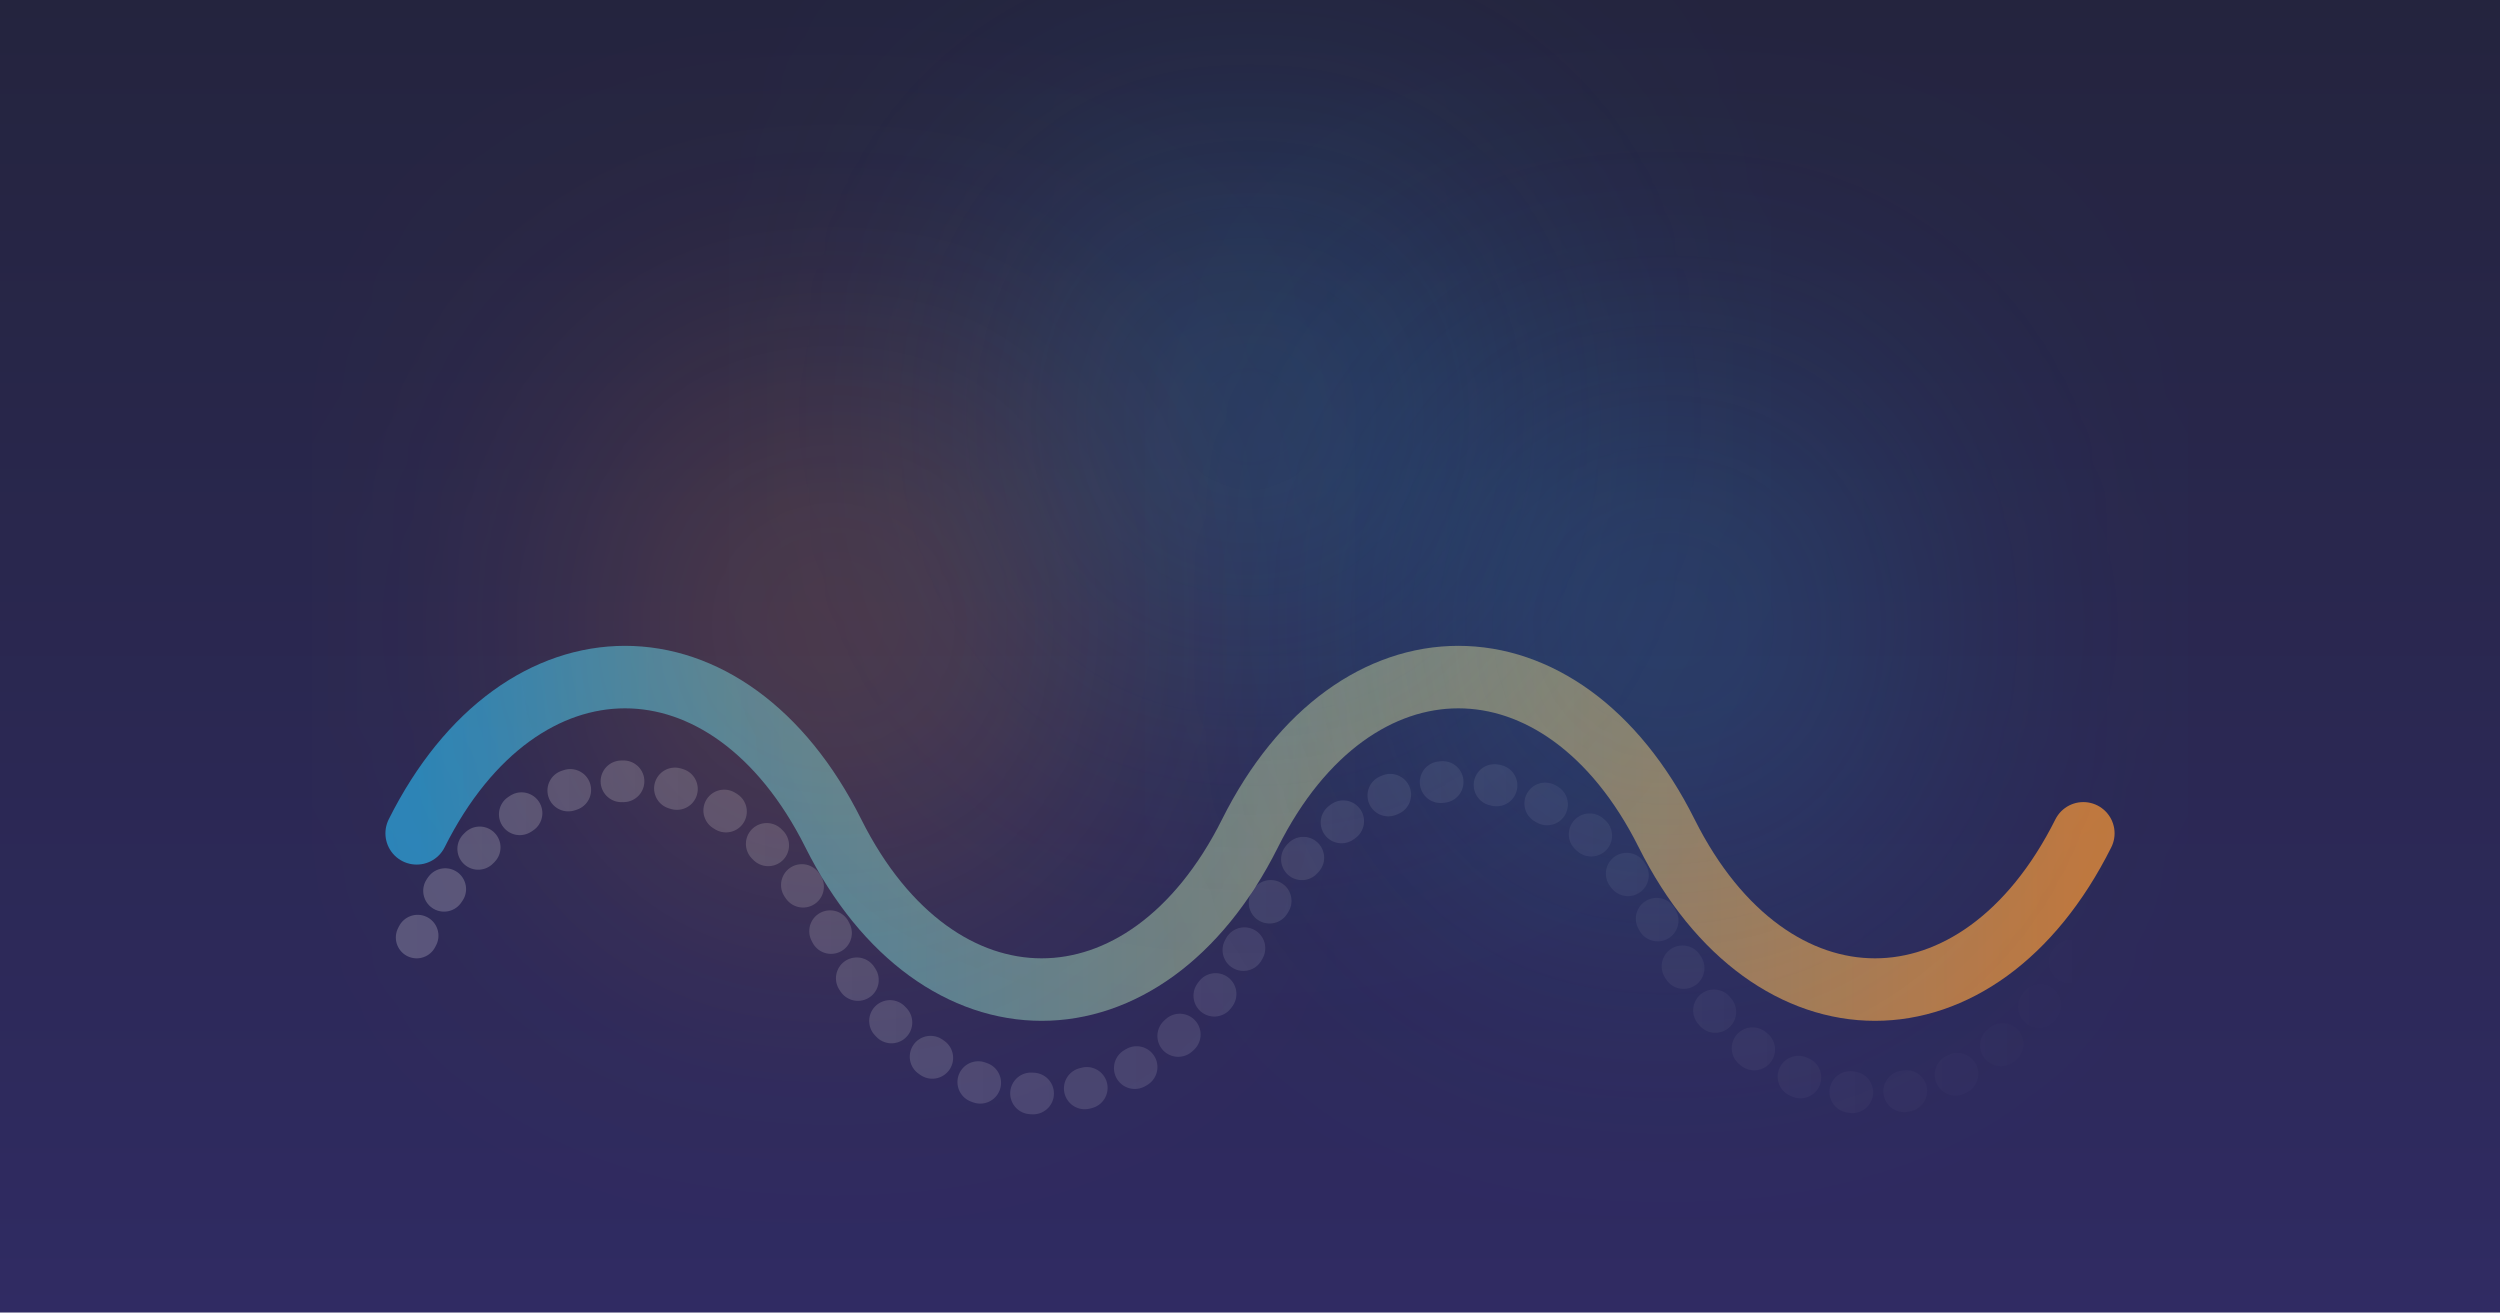
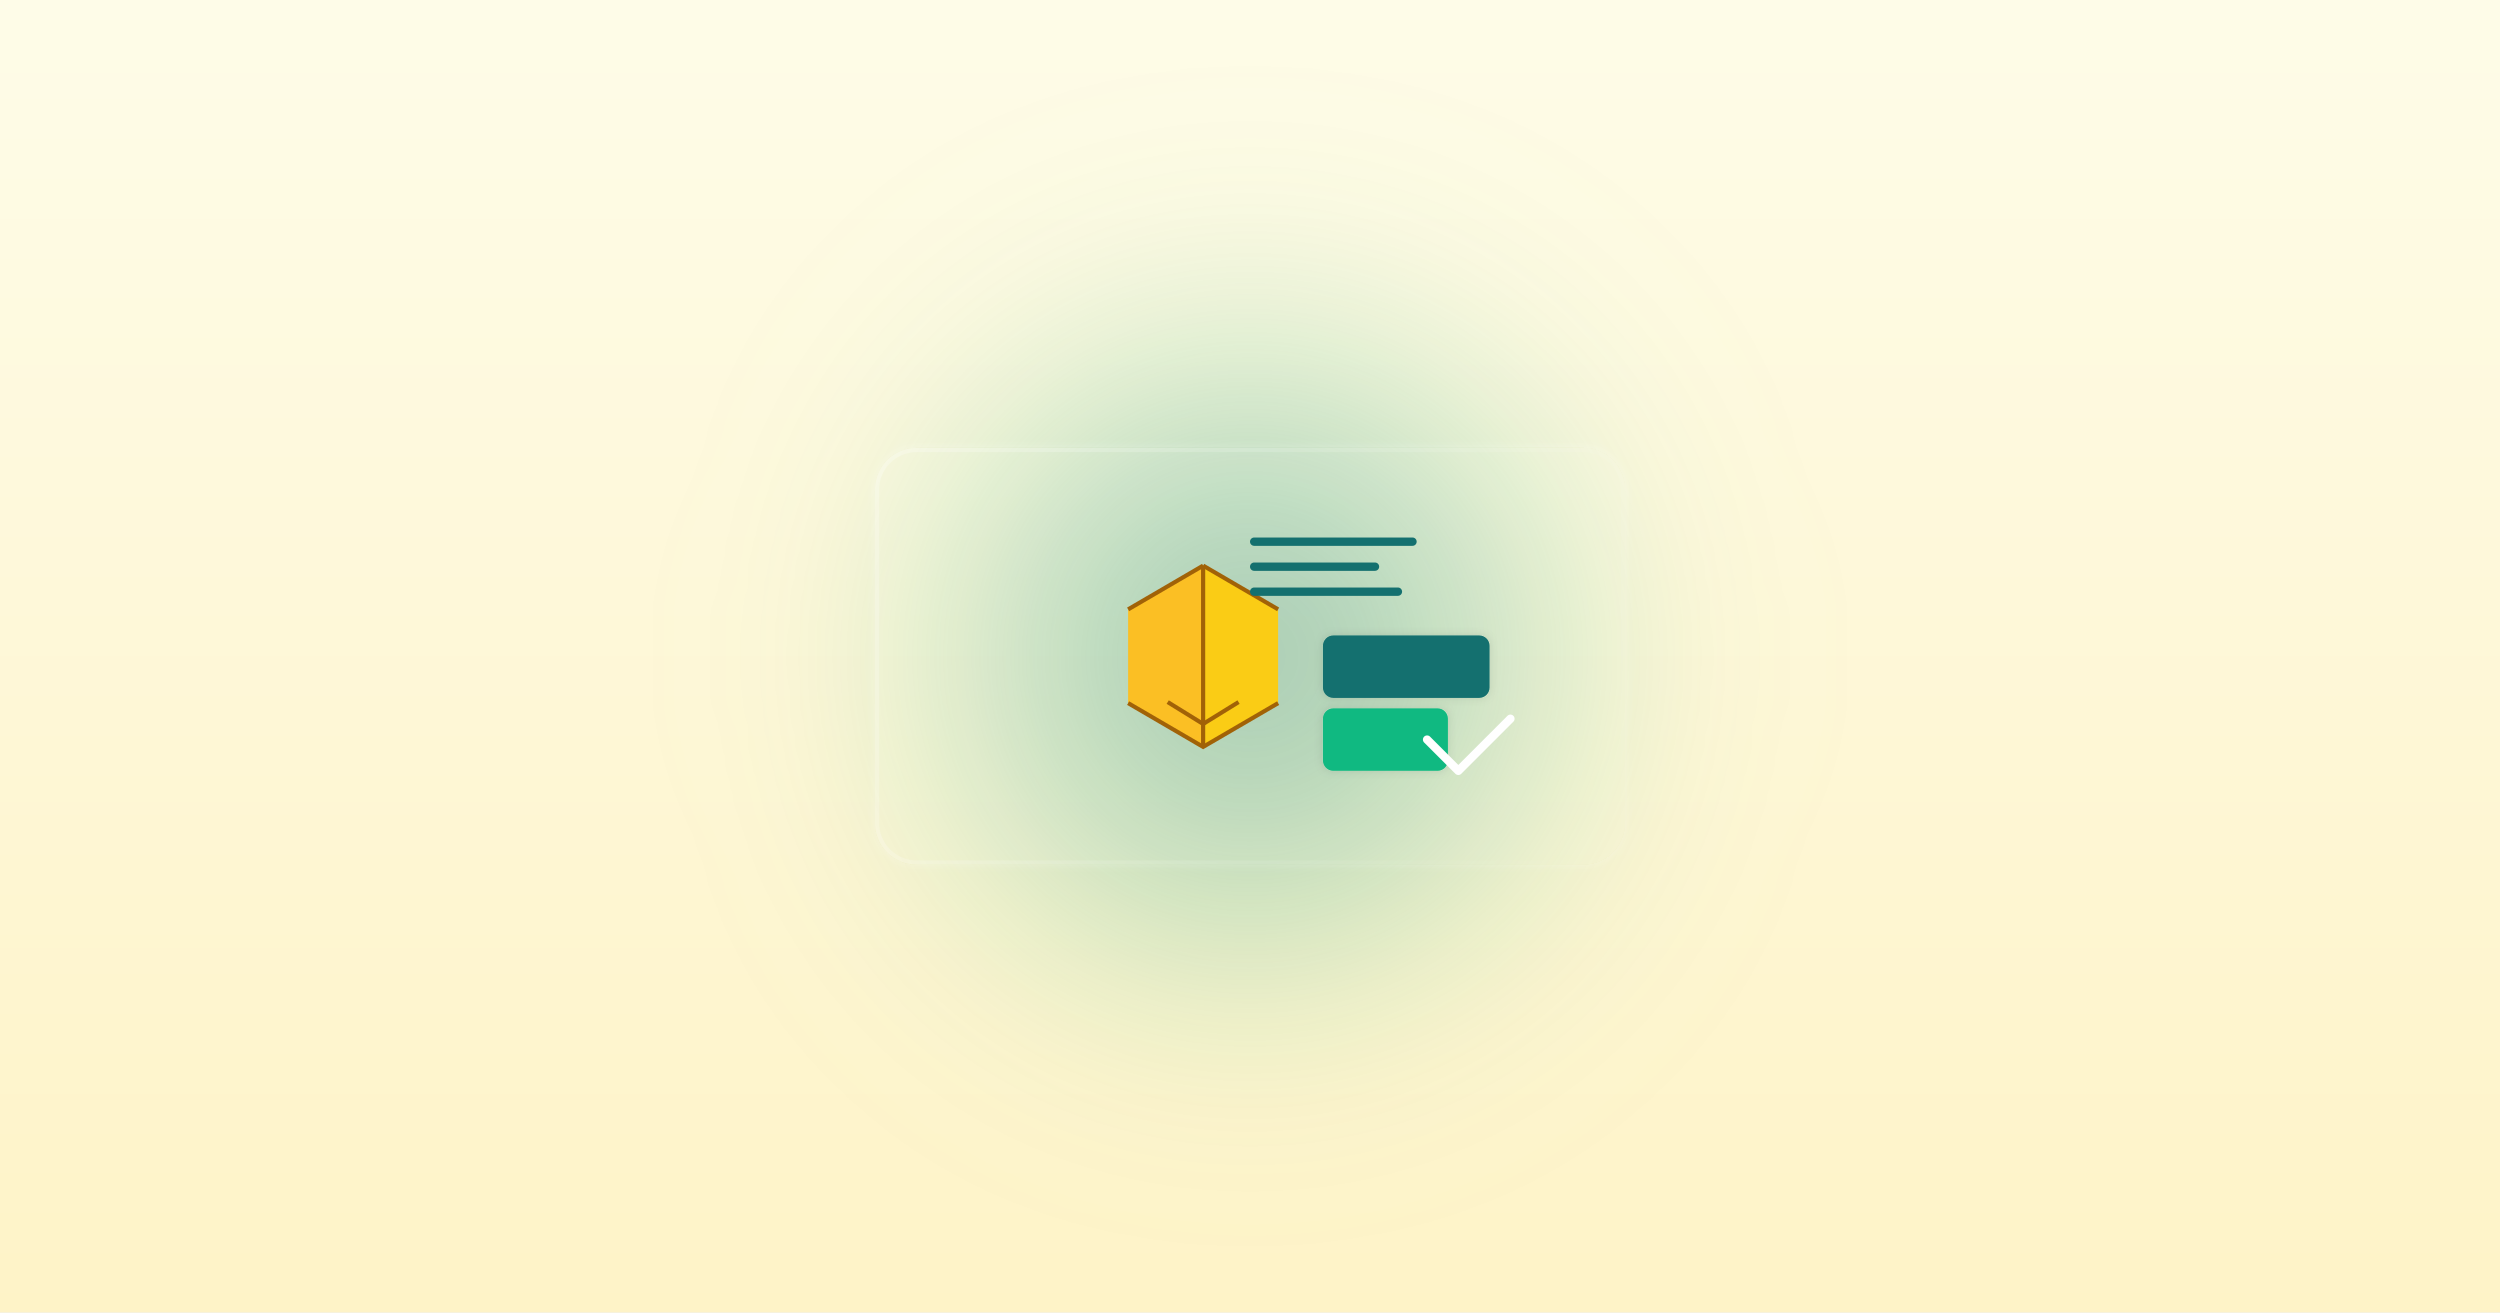
<svg xmlns="http://www.w3.org/2000/svg" width="1200" height="630" viewBox="0 0 1200 630" fill="none">
-   <rect width="1200" height="630" fill="url(#paint0_linear_4_1)" />
-   <g opacity="0.7">
-     <path d="M200 400C250 300 350 300 400 400C450 500 550 500 600 400C650 300 750 300 800 400C850 500 950 500 1000 400" stroke="url(#paint1_linear_4_1)" stroke-width="30" stroke-linecap="round" />
-     <path d="M200 450C250 350 350 350 400 450C450 550 550 550 600 450C650 350 750 350 800 450C850 550 950 550 1000 450" stroke="url(#paint2_linear_4_1)" stroke-width="20" stroke-linecap="round" stroke-dasharray="1 25" />
+   <rect width="1200" height="630" fill="url(#paint0_linear_70_8)" />
+   <g opacity="0.5" filter="url(#filter0_f_70_8)">
+     <circle cx="600" cy="315" r="200" fill="url(#paint1_radial_70_8)" />
  </g>
-   <g filter="url(#filter0_f_4_1)">
-     <path d="M600 100L650 200L600 300L550 200L600 100Z" fill="#29ABE2" />
+   <g filter="url(#filter1_d_70_8)">
+     <rect x="420" y="215" width="360" height="200" rx="20" fill="white" fill-opacity="0.05" />
+     <rect x="421" y="216" width="358" height="198" rx="19" stroke="url(#paint2_linear_70_8)" stroke-opacity="0.5" stroke-width="2" />
  </g>
-   <g filter="url(#filter1_f_4_1)">
-     <path d="M400 200L450 300L400 400L350 300L400 200Z" fill="#FF9933" />
+   <path d="M577.5 358.5V271.5L541.5 292.5V337.5L577.5 358.5Z" fill="#FBBF24" />
+   <path d="M577.5 271.5L613.5 292.5V337.5L577.5 358.5V271.5Z" fill="#FACC15" />
+   <path d="M577.5 271.5L541.5 292.5M613.5 292.5L577.5 271.5" stroke="#A16207" stroke-width="2" />
+   <path d="M541.5 337.5L577.5 358.5L613.5 337.5" stroke="#A16207" stroke-width="2" />
+   <path d="M560.5 337L577.5 347.5L594.5 337" stroke="#A16207" stroke-width="2" />
+   <path d="M577.5 271.5V358.5" stroke="#A16207" stroke-width="2" />
+   <path d="M602 260L678 260" stroke="#14706F" stroke-width="4" stroke-linecap="round" />
+   <path d="M602 272L660 272" stroke="#14706F" stroke-width="4" stroke-linecap="round" />
+   <path d="M602 284L671 284" stroke="#14706F" stroke-width="4" stroke-linecap="round" />
+   <g filter="url(#filter2_d_70_8)">
+     <path d="M635 345C635 342.239 637.239 340 640 340H690C692.761 340 695 342.239 695 345V365C695 367.761 692.761 370 690 370H640C637.239 370 635 367.761 635 365V345Z" fill="#10B981" />
  </g>
-   <g filter="url(#filter2_f_4_1)">
-     <path d="M800 200L850 300L800 400L750 300L800 200Z" fill="#29ABE2" />
+   <g filter="url(#filter3_d_70_8)">
+     <path d="M635 310C635 307.239 637.239 305 640 305H710C712.761 305 715 307.239 715 310V330C715 332.761 712.761 335 710 335H640C637.239 335 635 332.761 635 330V310Z" fill="#14706F" />
  </g>
+   <path d="M685 355L700 370L725 345" stroke="white" stroke-width="4" stroke-linecap="round" stroke-linejoin="round" />
  <defs>
-     <filter id="filter0_f_4_1" x="350" y="-100" width="500" height="600" filterUnits="userSpaceOnUse" color-interpolation-filters="sRGB">
+     <filter id="filter0_f_70_8" x="300" y="15" width="600" height="600" filterUnits="userSpaceOnUse" color-interpolation-filters="sRGB">
      <feFlood flood-opacity="0" result="BackgroundImageFix" />
      <feBlend mode="normal" in="SourceGraphic" in2="BackgroundImageFix" result="shape" />
-       <feGaussianBlur stdDeviation="100" result="effect1_foregroundBlur_4_1" />
+       <feGaussianBlur stdDeviation="50" result="effect1_foregroundBlur_70_8" />
    </filter>
-     <filter id="filter1_f_4_1" x="150" y="0" width="500" height="600" filterUnits="userSpaceOnUse" color-interpolation-filters="sRGB">
+     <filter id="filter1_d_70_8" x="416" y="211" width="368" height="208" filterUnits="userSpaceOnUse" color-interpolation-filters="sRGB">
      <feFlood flood-opacity="0" result="BackgroundImageFix" />
-       <feBlend mode="normal" in="SourceGraphic" in2="BackgroundImageFix" result="shape" />
-       <feGaussianBlur stdDeviation="100" result="effect1_foregroundBlur_4_1" />
+       <feColorMatrix in="SourceAlpha" type="matrix" values="0 0 0 0 0 0 0 0 0 0 0 0 0 0 0 0 0 0 127 0" result="hardAlpha" />
+       <feOffset />
+       <feGaussianBlur stdDeviation="2" />
+       <feComposite in2="hardAlpha" operator="out" />
+       <feColorMatrix type="matrix" values="0 0 0 0 1 0 0 0 0 1 0 0 0 0 1 0 0 0 0.25 0" />
+       <feBlend mode="normal" in2="BackgroundImageFix" result="effect1_dropShadow_70_8" />
+       <feBlend mode="normal" in="SourceGraphic" in2="effect1_dropShadow_70_8" result="shape" />
    </filter>
-     <filter id="filter2_f_4_1" x="550" y="0" width="500" height="600" filterUnits="userSpaceOnUse" color-interpolation-filters="sRGB">
+     <filter id="filter2_d_70_8" x="631" y="336" width="68" height="42" filterUnits="userSpaceOnUse" color-interpolation-filters="sRGB">
      <feFlood flood-opacity="0" result="BackgroundImageFix" />
-       <feBlend mode="normal" in="SourceGraphic" in2="BackgroundImageFix" result="shape" />
-       <feGaussianBlur stdDeviation="100" result="effect1_foregroundBlur_4_1" />
+       <feColorMatrix in="SourceAlpha" type="matrix" values="0 0 0 0 0 0 0 0 0 0 0 0 0 0 0 0 0 0 127 0" result="hardAlpha" />
+       <feOffset />
+       <feGaussianBlur stdDeviation="2" />
+       <feComposite in2="hardAlpha" operator="out" />
+       <feColorMatrix type="matrix" values="0 0 0 0 0 0 0 0 0 0 0 0 0 0 0 0 0 0 0.1 0" />
+       <feBlend mode="normal" in2="BackgroundImageFix" result="effect1_dropShadow_70_8" />
+       <feBlend mode="normal" in="SourceGraphic" in2="effect1_dropShadow_70_8" result="shape" />
    </filter>
-     <linearGradient id="paint0_linear_4_1" x1="600" y1="0" x2="600" y2="630" gradientUnits="userSpaceOnUse">
-       <stop stop-color="#24243e" />
-       <stop offset="1" stop-color="#302b63" />
+     <filter id="filter3_d_70_8" x="631" y="301" width="88" height="42" filterUnits="userSpaceOnUse" color-interpolation-filters="sRGB">
+       <feFlood flood-opacity="0" result="BackgroundImageFix" />
+       <feColorMatrix in="SourceAlpha" type="matrix" values="0 0 0 0 0 0 0 0 0 0 0 0 0 0 0 0 0 0 127 0" result="hardAlpha" />
+       <feOffset />
+       <feGaussianBlur stdDeviation="2" />
+       <feComposite in2="hardAlpha" operator="out" />
+       <feColorMatrix type="matrix" values="0 0 0 0 0 0 0 0 0 0 0 0 0 0 0 0 0 0 0.1 0" />
+       <feBlend mode="normal" in2="BackgroundImageFix" result="effect1_dropShadow_70_8" />
+       <feBlend mode="normal" in="SourceGraphic" in2="effect1_dropShadow_70_8" result="shape" />
+     </filter>
+     <linearGradient id="paint0_linear_70_8" x1="600" y1="0" x2="600" y2="630" gradientUnits="userSpaceOnUse">
+       <stop stop-color="#FEFCE8" />
+       <stop offset="1" stop-color="#FEF3C7" />
    </linearGradient>
-     <linearGradient id="paint1_linear_4_1" x1="200" y1="400" x2="1000" y2="400" gradientUnits="userSpaceOnUse">
-       <stop stop-color="#29ABE2" />
-       <stop offset="1" stop-color="#FF9933" />
-     </linearGradient>
-     <linearGradient id="paint2_linear_4_1" x1="200" y1="450" x2="1000" y2="450" gradientUnits="userSpaceOnUse">
-       <stop stop-color="#FFFFFF" stop-opacity="0.3" />
-       <stop offset="1" stop-color="#FFFFFF" stop-opacity="0" />
+     <radialGradient id="paint1_radial_70_8" cx="0" cy="0" r="1" gradientUnits="userSpaceOnUse" gradientTransform="translate(600 315) rotate(90) scale(200)">
+       <stop stop-color="#14706F" />
+       <stop offset="1" stop-color="#10B981" stop-opacity="0" />
+     </radialGradient>
+     <linearGradient id="paint2_linear_70_8" x1="420" y1="215" x2="780" y2="415" gradientUnits="userSpaceOnUse">
+       <stop stop-color="white" stop-opacity="0.5" />
+       <stop offset="1" stop-color="white" stop-opacity="0" />
    </linearGradient>
  </defs>
</svg>
